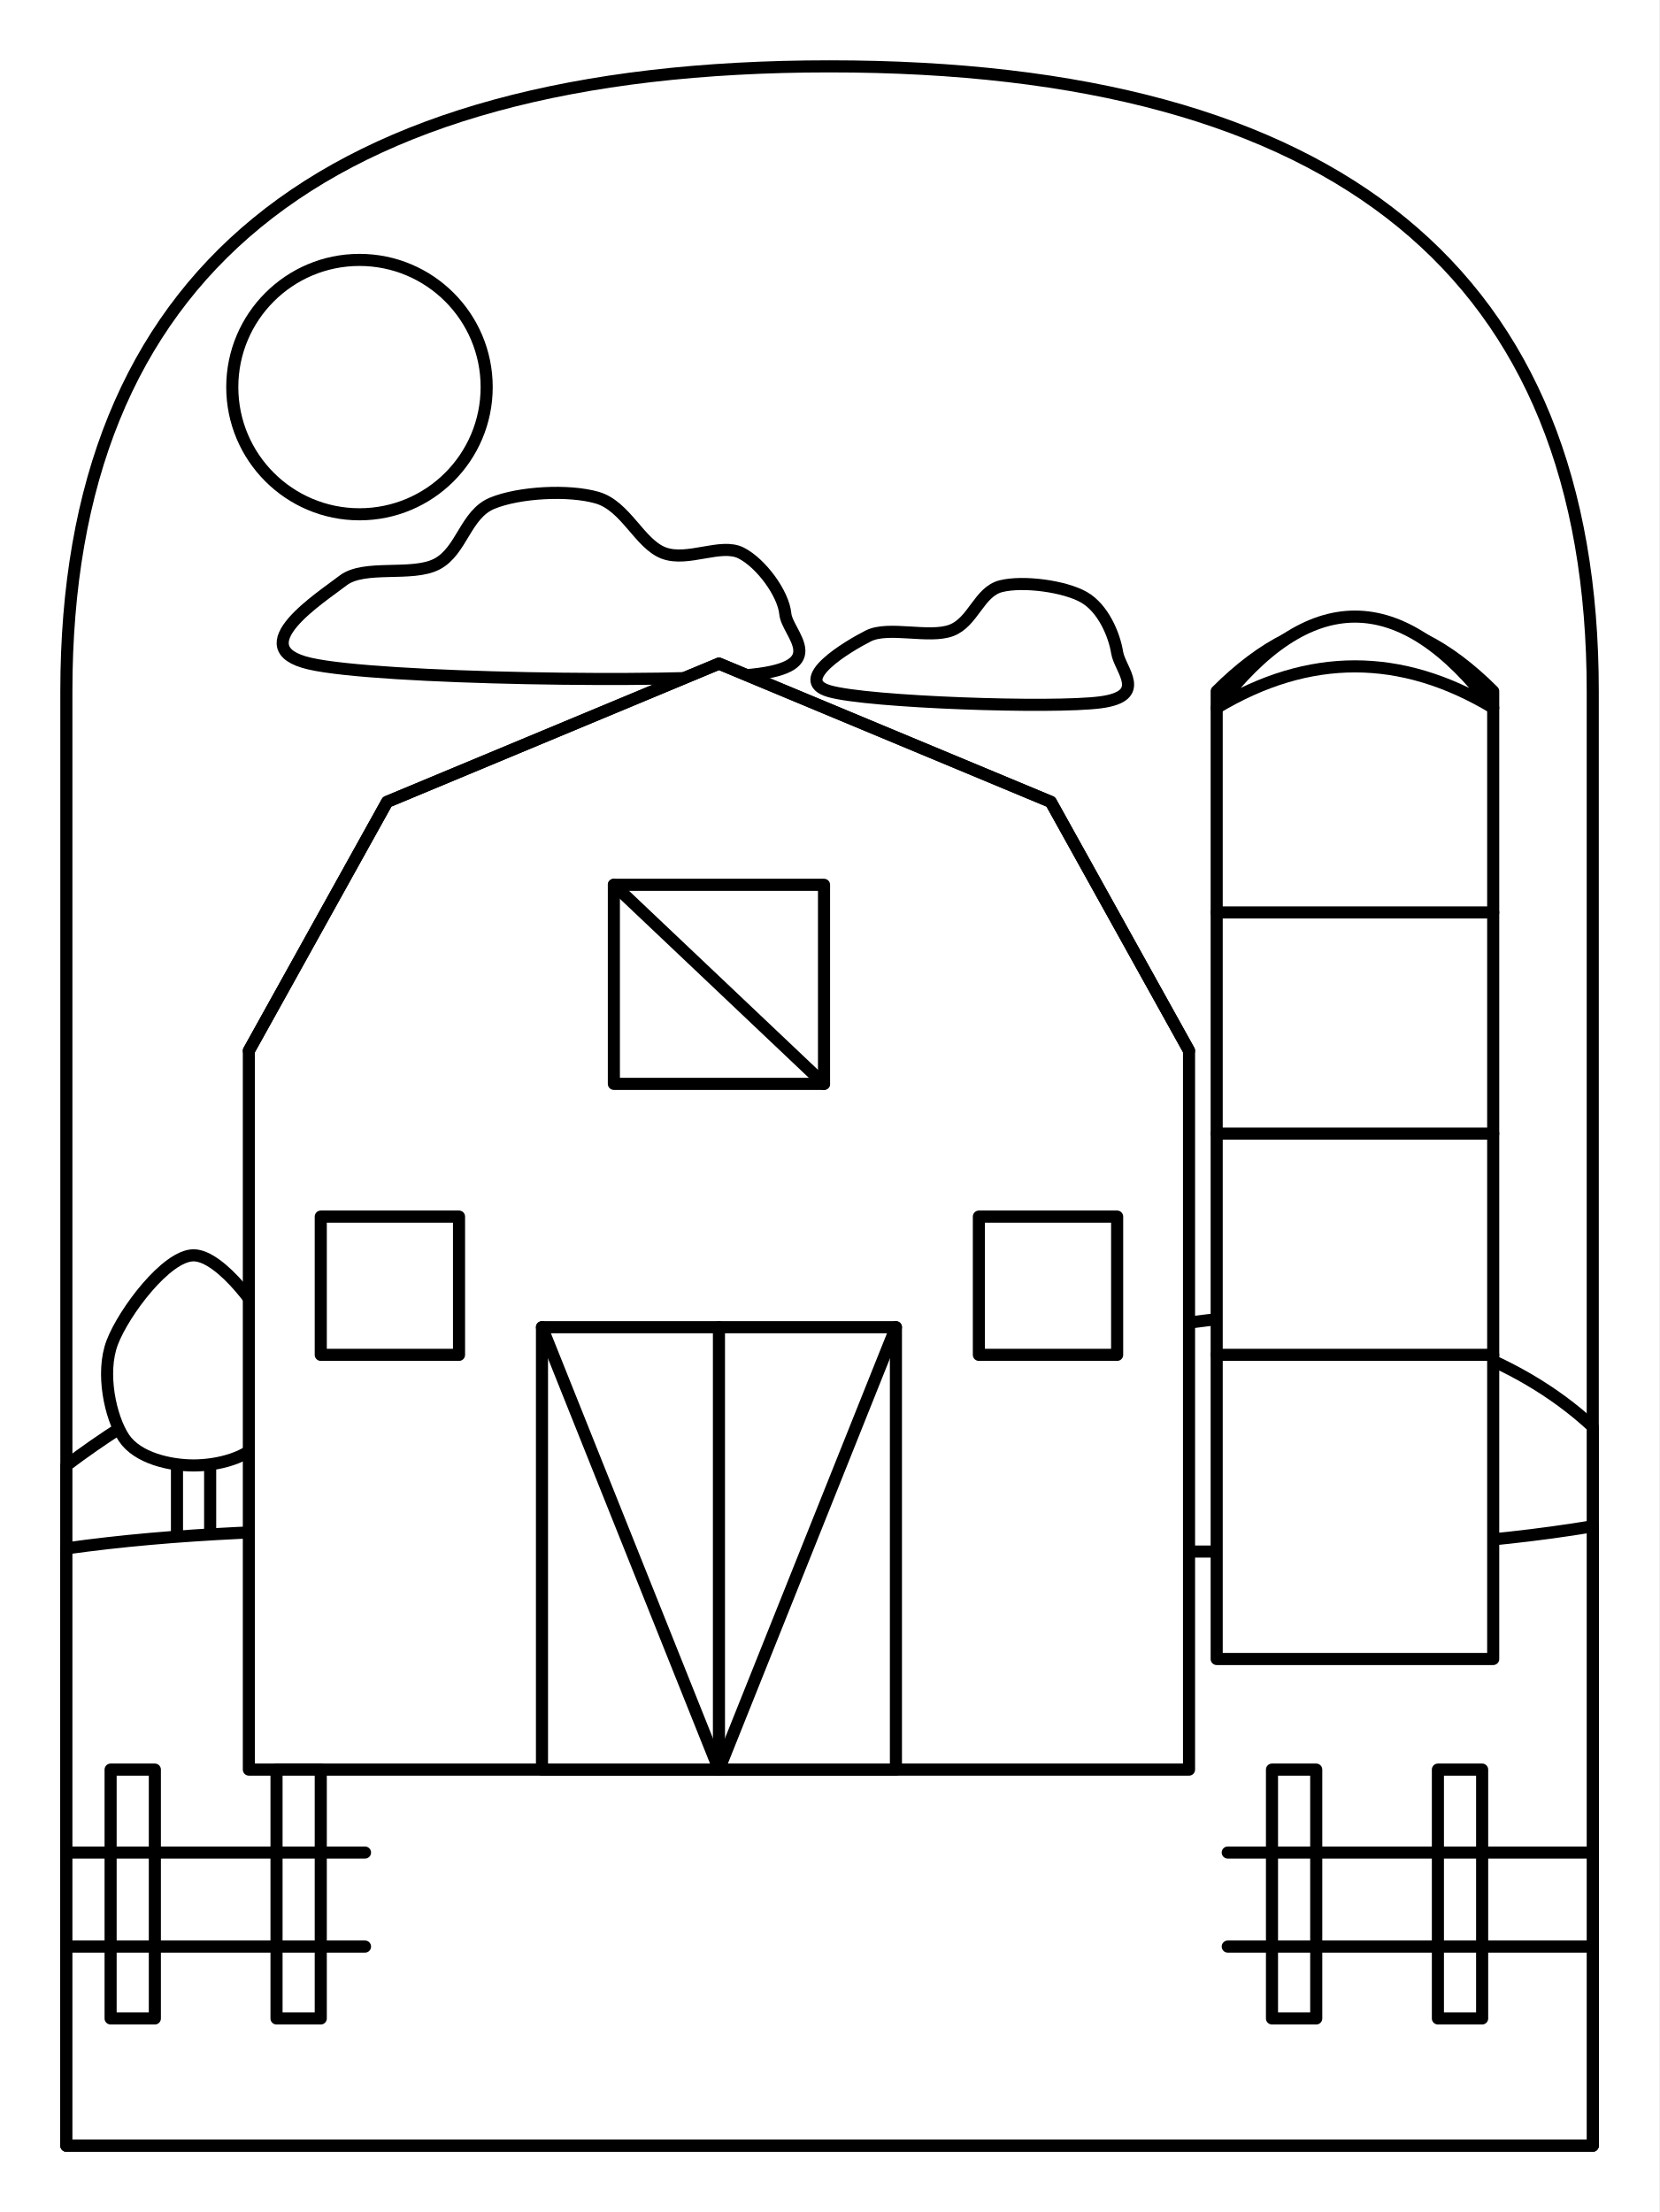
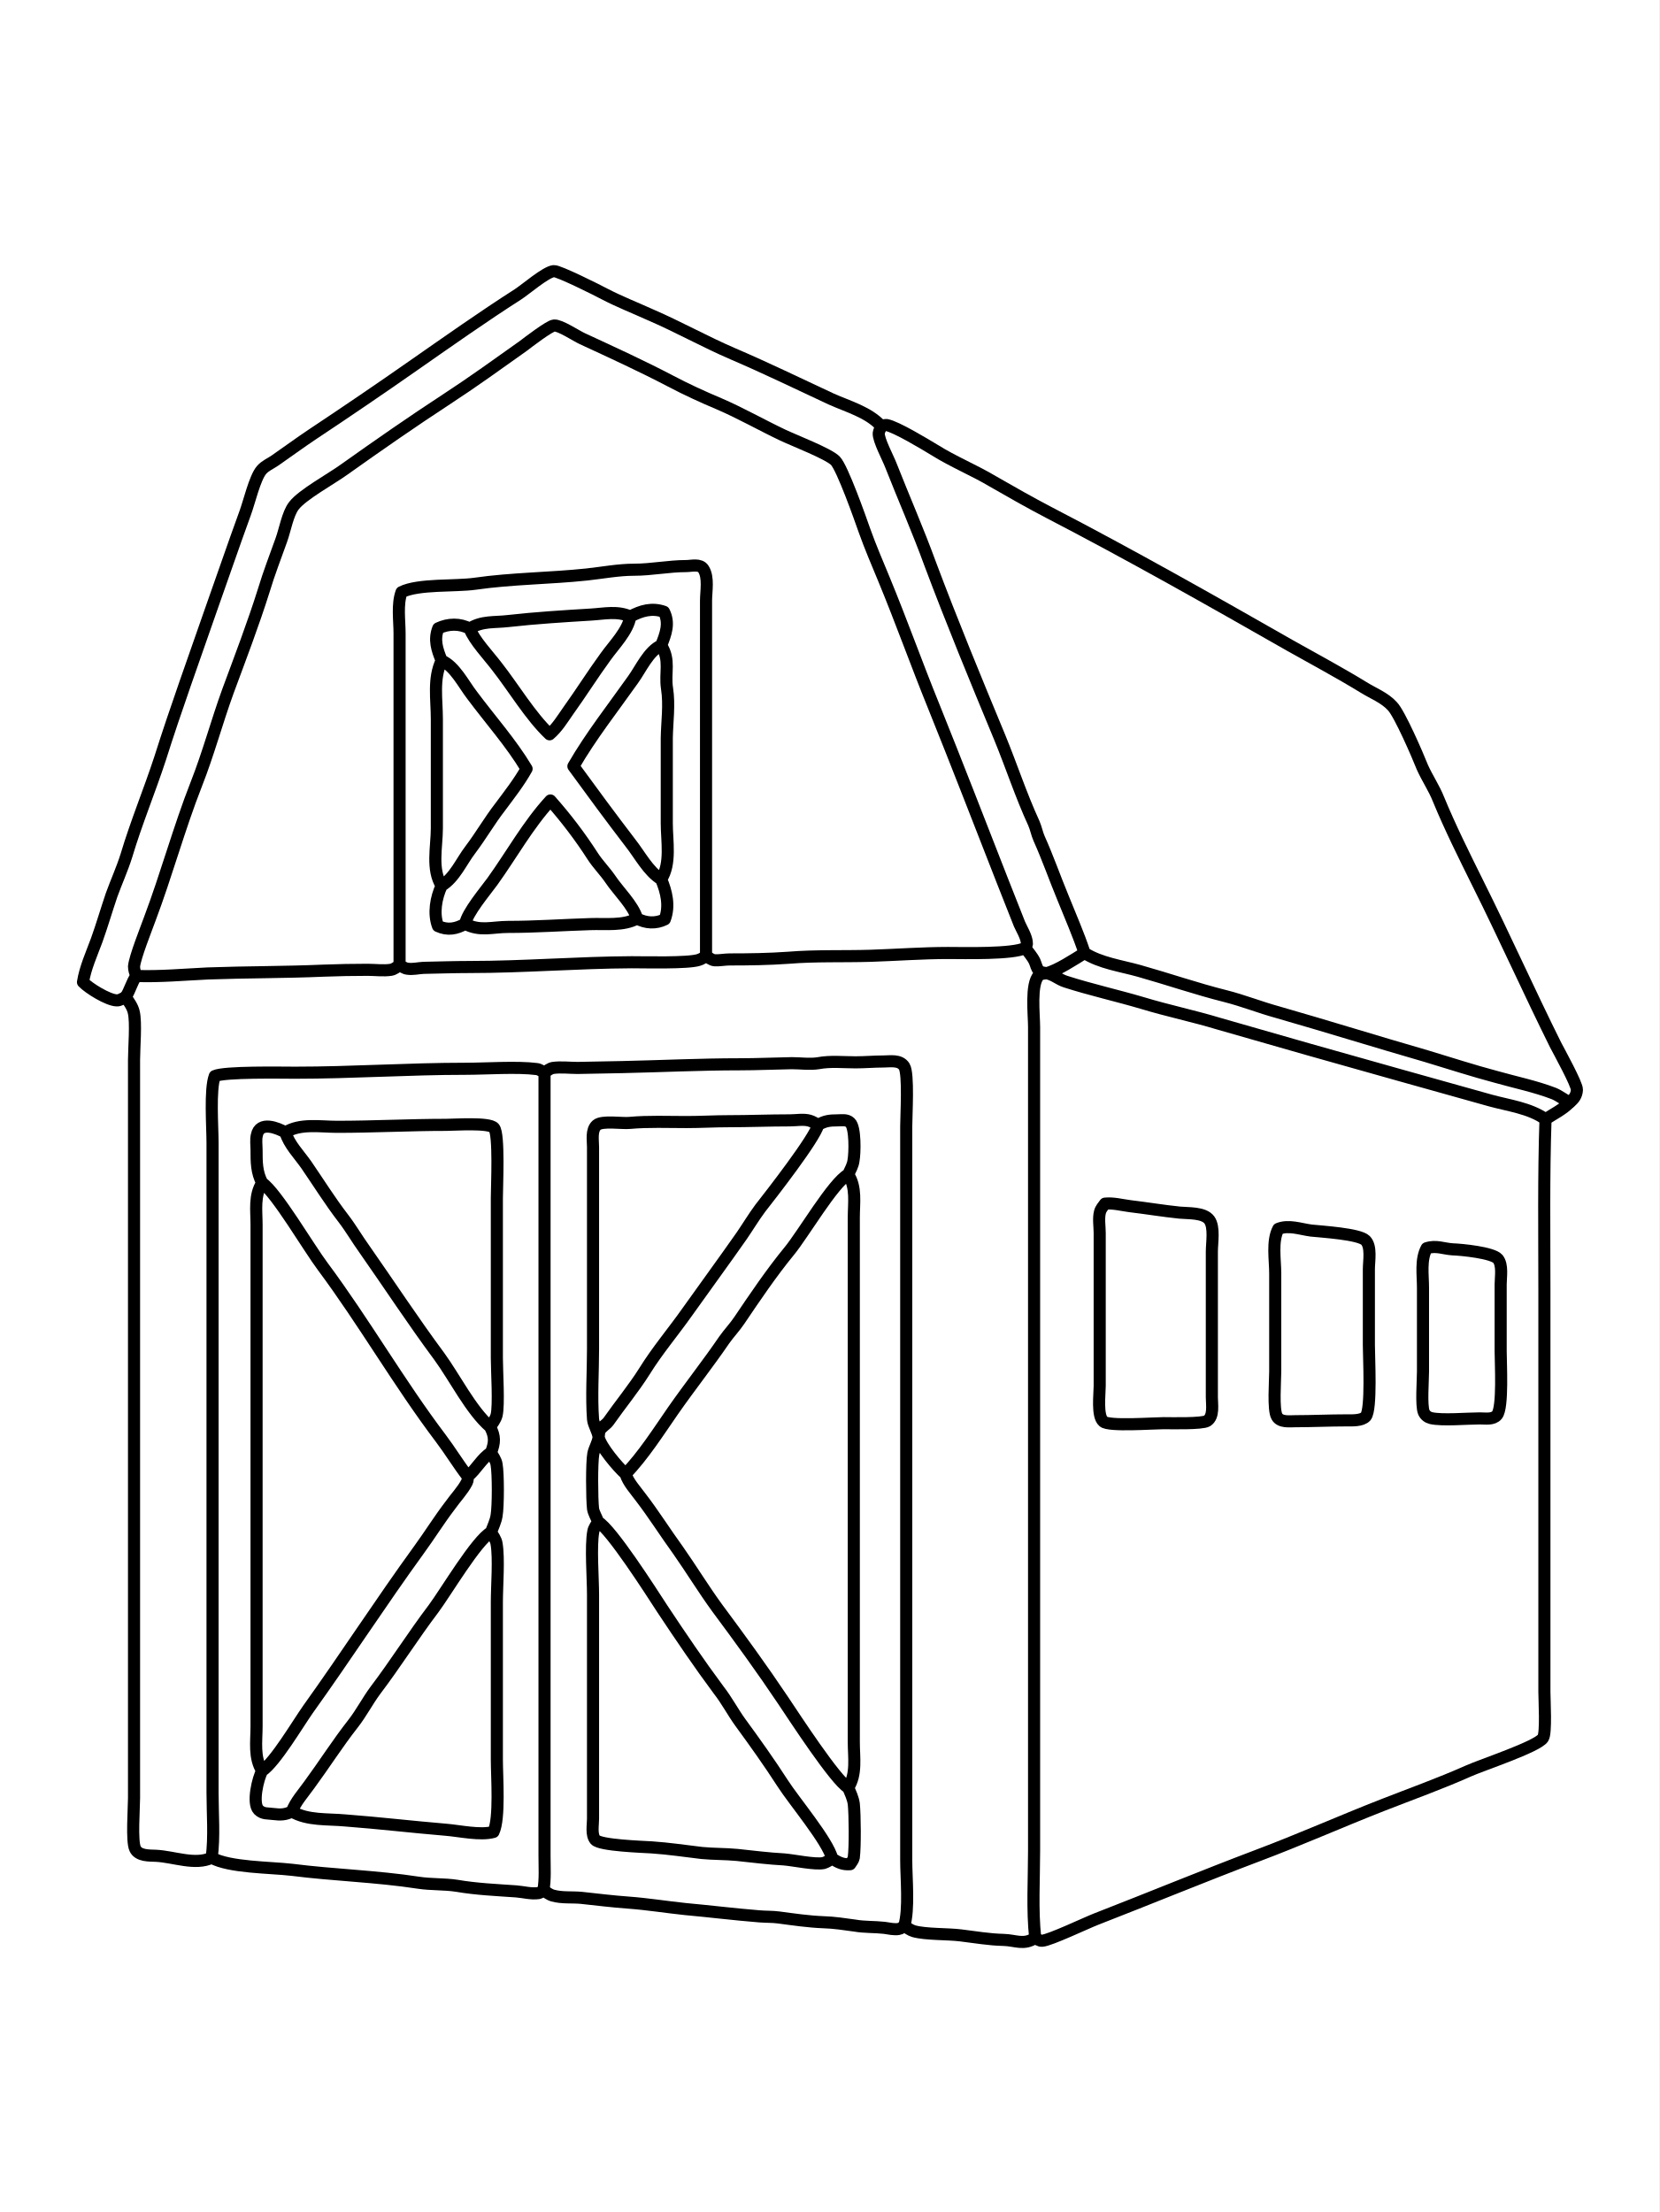
<svg xmlns="http://www.w3.org/2000/svg" version="1.1" viewBox="0 0 600 800" width="5.715in" height="7.62in" role="img" aria-label="The Red Barn, a picture to color">
  <rect width="600" height="800" fill="#fff" />
-   <g transform="translate(0 0) scale(1)" fill="#fff" data-bw="white" stroke="#000" stroke-width="4.374" stroke-linecap="round" stroke-linejoin="round">
-     <path d="M24 776 L24 250 C24 99.3 116 24 300 24 C484 24 576 99.3 576 250 L576 776 Z" />
-     <path d="M176 140 C176 165.4 155.4 186 130 186 C104.6 186 84 165.4 84 140 C84 114.6 104.6 94 130 94 C155.4 94 176 114.6 176 140 Z" />
-     <path d="M112 240 C87.3 234.3 116.3 216 124 210 C131.7 204 149 208.7 158 204 C167 199.3 168.3 186 178 182 C187.7 178 205.7 177 216 180 C226.3 183 231.3 196.7 240 200 C248.7 203.3 260.7 196.3 268 200 C275.3 203.7 283.3 214.7 284 222 C284.7 229.3 300.7 241 272 244 C243.3 247 136.7 245.7 112 240 Z" />
-     <path d="M300 250 C286 246 306.7 233.7 314 230 C321.3 226.3 336 231 344 228 C352 225 354 214 362 212 C370 210 385 212 392 216 C399 220 403 229.7 404 236 C405 242.3 415.3 251.7 398 254 C380.7 256.3 314 254 300 250 Z" />
-     <path d="M24 530 C130 450 250 464 330 520 C410 460 520 464 576 516 L576 776 L24 776 Z" />
-     <path d="M64 524 L76 524 L76 558 L64 558 Z" />
-     <path d="M70 454 C79.8 454 95.2 474.5 99.4 485.5 C103.6 496.5 100.1 512.6 95.2 520 C90.3 527.4 78.4 530 70 530 C61.6 530 49.7 527.4 44.8 520 C39.9 512.6 36.4 496.5 40.6 485.5 C44.8 474.5 60.2 454 70 454 Z" />
-     <path d="M24 560 C180 538 420 578 576 552 L576 776 L24 776 Z" />
-     <path d="M440 600 L440 250 C473.3 216.7 506.7 216.7 540 250 L540 600 Z" />
-     <path d="M440 256 C473.3 212 506.7 212 540 256 C506.7 236 473.3 236 440 256 Z" />
-     <path fill="none" stroke-width="4.374" d="M440 330 L540 330" />
-     <path fill="none" stroke-width="4.374" d="M440 410 L540 410" />
-     <path fill="none" stroke-width="4.374" d="M440 490 L540 490" />
-     <path d="M90 640 L90 380 L140 290 L260 240 L380 290 L430 380 L430 640 Z" />
-     <path fill="none" stroke-width="4.374" d="M90 380 L140 290 L260 240 L380 290 L430 380" />
-     <path d="M196 480 L324 480 L324 640 L196 640 Z" />
-     <path fill="none" d="M260 480 L260 640" />
-     <path fill="none" d="M196 480 L260 640" />
-     <path fill="none" d="M324 480 L260 640" />
-     <path d="M222 320 L298 320 L298 392 L222 392 Z" />
-     <path fill="none" stroke-width="4.374" d="M222 320 L298 392" />
-     <path d="M116 440 L166 440 L166 490 L116 490 Z" />
-     <path d="M354 440 L404 440 L404 490 L354 490 Z" />
-     <path d="M40 640 L56 640 L56 730 L40 730 Z" />
-     <path d="M100 640 L116 640 L116 730 L100 730 Z" />
-     <path d="M460 640 L476 640 L476 730 L460 730 Z" />
-     <path d="M520 640 L536 640 L536 730 L520 730 Z" />
-     <path fill="none" d="M24 670 L132 670" />
-     <path fill="none" d="M444 670 L576 670" />
-     <path fill="none" d="M24 704 L132 704" />
-     <path fill="none" d="M444 704 L576 704" />
+   <g transform="translate(-3.547 -5.169) scale(1.014)" fill="#fff" data-bw="white" stroke="#000" stroke-width="4.316" stroke-linecap="round" stroke-linejoin="round">
+     <path fill="none" stroke-width="4.316" d="M317.8 157.1 C317.5 157.9 317 158.8 316.9 159.6 C316.7 161.9 320.3 168.6 321.2 171 C325.8 182.7 330.9 194.3 335.2 206.1 C343 226.9 351.5 247.5 360 268 C364.2 278.2 367.6 288.7 372.2 298.7 C373 300.5 373.3 302.4 374.1 304.2 C377.2 311.1 379.7 318.3 382.6 325.3 C385.2 331.8 388.1 338.3 390.3 345 M228.3 225 C232.2 222.9 236 221.8 240.3 223.3 C242.4 227.4 240.9 231.3 239.3 235.3 M228.3 225 C227.5 230.1 222.5 235.1 219.5 239.3 C214.9 245.6 210.7 252.3 206.1 258.7 C204 261.7 202.2 264.7 199.5 267 C192.7 260.6 186.6 250.3 180.7 242.8 C177.9 239.1 172.5 233.4 171 229.3 M228.3 225 C223.7 222.9 219.2 224 214.2 224.3 C204.4 224.9 194.6 225.5 184.8 226.6 C179.8 227.2 175.4 226.5 171 229.3 M171 229.3 C167.5 227.4 163.4 227.5 159.8 229.2 C158.2 233.3 159.4 236.8 161 240.7 M239.3 235.3 C242.7 240.6 240.5 245 241.4 250.7 C242.3 256.5 241.4 262.6 241.3 268.3 L241.3 298.7 C241.3 305.1 242.9 313.2 239.3 318.7 M239.3 235.3 C234.8 237.3 232.1 243.6 229.2 247.6 C222.2 257.5 214.1 267.8 208 278.4 C214.7 287.6 221.4 296.7 228.3 305.7 C231.7 310 234.7 315.9 239.3 318.7 M161 240.7 C165.7 242.7 168.8 249.1 171.9 253.1 C178.3 261.7 185.8 270.1 191.3 279.3 C188.7 284 185.1 288.6 181.9 292.9 C178.1 297.8 175 303.2 171.3 308.1 C168 312.4 165.7 318.1 161 321 M161 240.7 C157.9 247.2 159.3 254.5 159.3 261.6 L159.3 300.5 C159.3 307.1 157.3 315.2 161 321 M239.3 318.7 C241.2 323.2 242.4 328.2 240.6 333 C237.4 334.6 233.8 334.4 230.7 332.7 M161 321 C159 325.3 158 330.9 159.7 335.4 C163.2 337 166.2 336.4 169.4 334.6 M230.7 332.7 C225.8 335.4 219.4 334.5 214 334.7 C204.2 335 194.5 335.7 184.7 335.7 C179.1 335.7 174.7 337.4 169.4 334.6 M369.2 343.2 C369.5 342.4 369.9 342 369.7 341.1 C369.4 338.9 368 336.7 367.1 334.7 L360.9 319 C352.8 298.3 344.8 277.6 336.5 257 C330.4 242 325 226.8 318.8 211.8 C316.4 206 313.9 200.2 311.8 194.3 C310.3 190 303.9 171.9 301.4 169.4 C298.9 166.9 286.7 162.2 282.7 160.3 C275.1 156.7 267.6 152.4 259.9 149.1 C254.2 146.7 248.3 144 242.8 141.1 C232.5 135.7 221.8 130.8 211.2 125.9 C209 124.9 203.2 121 201.1 121.2 C199.5 121.3 191.8 127.2 190.1 128.5 C181.1 134.9 172.1 141.4 162.9 147.4 C150.5 155.5 138.3 164 126.2 172.6 C121.8 175.8 111.2 181.6 108.3 185.5 C106.1 188.3 105.1 194.3 103.8 197.8 C101.7 203.7 99.4 209.6 97.6 215.6 C93.8 227.7 89.2 239.7 84.8 251.6 C80.8 262.6 77.8 273.9 73.5 284.8 C67.3 300.6 62.9 317 56.9 332.9 C55.6 336.5 51.6 346.5 51.3 349.8 C51.3 351.1 51.7 352 52.1 353.2 M369.2 343.2 C370.3 344.8 371.7 346.3 372.5 348 C373 349.1 373.2 350.5 374.1 351.4 C374.7 352 375.9 352 376.7 352.2 M369.2 343.2 C364.8 345.5 347.4 345 341.6 345 C332.4 345 323.2 345.7 314 346 C304.3 346.3 294.4 345.9 284.7 346.7 C277.7 347.2 270.7 347.3 263.7 347.3 C262 347.3 260.1 347.7 258.4 347.6 C257.2 347.5 256.2 346.6 255.3 346 M390.3 345 C395.9 348.6 403.4 349.6 409.8 351.4 C420.1 354.3 430.2 357.8 440.6 360.4 C446.9 362 452.9 364.4 459.1 366.1 C476.9 371.2 494.5 376.7 512.2 381.8 C520.5 384.3 528.8 387 537.1 389.2 C543.8 391.1 551.1 392.6 557.6 395.1 C559.6 395.9 561.4 397.4 563.3 398.3 M390.3 345 C386.9 347.1 380.4 351.4 376.7 352.2 M255.3 346 L255.3 246 L255.3 219.4 C255.3 216 256.3 211.1 254.4 208.1 C253.2 206.1 250.1 207 248.2 207 C242 207 235.9 208.3 229.6 208.3 C224.1 208.3 218.3 209.4 212.8 210 C199.6 211.4 186.1 211.4 172.9 213.3 C165.9 214.3 152.7 213.3 146.7 216.3 C145.1 220.7 146 226.4 146 231 L146 257.3 L146 349.3 M255.3 346 C254.5 346.6 253.7 347.2 252.6 347.5 C248.8 348.7 233.7 348.3 228.8 348.3 C209.5 348.4 190.3 350 171 350 C165.5 350 160 350.2 154.5 350.3 C152.6 350.4 150.7 350.9 148.8 350.6 C147.8 350.5 146.9 349.8 146 349.3 M146 349.3 C145 350 144.1 350.8 142.9 351 C140.3 351.4 137.3 351 134.6 351 C129.4 351 124.1 351.1 118.9 351.3 C105.1 351.9 91.3 351.8 77.6 352.3 C69.2 352.7 60.5 353.5 52.1 353.2 M376.7 352.2 C375.9 352.4 374.6 352.3 374 353 C371 356.1 372.3 367 372.3 371.4 L372.3 432.6 L372.3 607.3 L372.3 665.2 C372.3 675.5 371.6 686.1 372.7 696.3 M376.7 352.2 C379.4 352.7 381 354.4 383.5 355.2 C392.5 358.1 402 360.2 411.1 362.9 C420 365.6 429.2 367.5 438.1 370.2 C459.6 376.4 481 382.5 502.5 388.5 L535 397.6 C541.5 399.4 549.1 400.3 554.7 404.3 M52.1 353.2 C50.4 355.6 49.9 358.3 48.3 360.7 M197.7 387.7 C198.6 387 199.6 386.2 200.7 386 C203.5 385.6 206.7 386 209.5 386 L225.2 385.7 C239.2 385.4 253.3 384.7 267.3 384.7 C273.5 384.7 279.7 384.4 285.9 384.3 C289 384.3 292.4 384.8 295.4 384.3 C299.7 383.5 304.3 384 308.6 384 C312 384 315.2 383.7 318.5 383.7 C321 383.7 324.4 383 326 385.5 C327.6 388.1 326.7 402.9 326.7 406.9 L326.7 461.9 L326.7 620.6 L326.7 668.5 C326.7 675.1 327.8 686.1 326 692 M197.7 387.7 L197.7 583.4 L197.7 646.7 L197.7 667 C197.7 671.1 198 675.3 197.3 679.3 M197.7 387.7 C196.8 387.2 195.9 386.5 194.9 386.4 C188 385.5 176.8 386.3 169.5 386.3 C149.2 386.3 129 387.7 108.8 387.7 C103.6 387.7 83.6 387.3 80.1 388.9 C78.3 393.6 79.3 407 79.3 412.8 L79.3 465.7 L79.3 599.9 L79.3 644.5 C79.3 652.1 80 660.1 79 667.7 M295.3 406.3 C297.7 404.9 299.4 404.7 302.1 404.7 C303.6 404.7 305.5 404.3 306.7 405.5 C308.6 407.2 308.4 416.4 307.9 419 C307.7 420.8 306.7 422.4 306 424 M295.3 406.3 C294.1 411.1 278.6 431 274.6 436.1 C272.3 439.2 270.2 442.7 268 445.9 C261.7 454.9 255.1 463.9 248.7 472.9 C243.7 480 238 486.7 233.4 494.1 C229.5 500.3 224.7 506.1 220.5 512.1 C219.6 513.3 218.1 514 217.4 515.3 C217.1 516 217.1 516.9 217 517.7 M295.3 406.3 C294.3 405.8 293.3 405.1 292.2 404.8 C290.1 404.2 287.4 404.7 285.2 404.7 C277.8 404.7 270.6 405 263.2 405 C258.3 405 253.4 405.3 248.4 405.3 C241.6 405.3 234.8 405 228.1 405.6 C225.4 405.9 218.2 404.7 216.3 406.4 C214.3 408.2 215 411.8 215 414.2 L215 434.2 L215 486.3 C215 494.5 214.4 503.1 215 511.3 C215.2 513.4 216.7 515.4 217 517.7 M105.3 409 C110.5 405.7 117.7 407 123.7 407 C136.7 407 149.6 406.3 162.6 406.3 C165.7 406.3 178 405.4 179.7 407.4 C181.6 409.6 180.7 428.3 180.7 432.4 L180.7 489.5 C180.7 494.1 181.5 506.3 180.6 509.9 C180.2 511.4 179.1 512.8 178.3 514 M105.3 409 C106.6 413.3 110.1 416.8 112.7 420.5 C117.1 426.9 121.2 433.5 125.9 439.6 C128.6 443.1 130.9 447.1 133.5 450.7 C142.4 463.4 150.9 476.4 160.1 488.8 C165.6 496.3 171.5 508.2 178.3 514 M105.3 409 C102.5 407.4 96.1 404.8 95.1 410 C94.7 411.6 95 413.6 95 415.3 C95 419.6 95 423.2 97 427 M306 424 C309 428.6 308 434.1 308 439.4 L308 471.1 L308 592.3 L308 626.4 C308 631.9 309.1 637.9 306 642.7 M306 424 C300.7 426.8 289.8 445.5 285 451.3 C278.6 459.1 272.8 467.7 267.2 476 C265.6 478.4 263.5 480.6 261.8 483 C256 491.5 249.5 499.7 243.5 508.3 C238.5 515.5 232.7 524.6 226.6 530.8 M97 427 C102 430.3 113.9 450.6 118.6 456.8 C133.4 476.7 145.8 498.4 160.7 518.1 C164.1 522.6 166.9 527.3 170.3 531.7 M97 427 C94.1 431.5 95 436.8 95 442 L95 472 L95 588.3 L95 620.8 C95 626.2 94 632 97 636.7 M459.4 443.4 C463.1 441.9 467.3 443.5 471.1 444 C474.9 444.4 488.2 445.2 490.5 447.5 C492.7 449.7 491.7 454.9 491.7 457.8 L491.7 484.9 C491.7 489.3 492.7 507.7 490.6 510.3 C489.2 511.9 485.6 511.7 483.7 511.7 C477.6 511.7 471.5 512 465.5 512 C463.4 512 460.1 512.5 458.9 510.3 C457.5 507.9 458.3 497.6 458.3 494.3 L458.3 459.3 C458.3 454.4 457.1 447.8 459.4 443.4 Z M512.3 450.3 C515.7 449.2 518.3 450.5 521.6 450.7 C524.8 450.8 535.8 451.9 537.7 454.1 C539.5 456.3 538.7 460.6 538.7 463.2 L538.7 487 C538.7 491.2 539.6 507.1 537.4 509.8 C536 511.5 533.3 511 531.3 511 C526.8 511 517.9 511.8 513.9 510.9 C512.7 510.6 511.8 509.9 511.3 508.8 C510.3 506.4 511 497.4 511 494.3 L511 464.4 C511 459.8 510.1 454.4 512.3 450.3 Z M178.3 514 C180.1 517.5 180 519.6 178.6 523.2 M217 517.7 C217.7 521.1 223.8 528.3 226.6 530.8 M217 517.7 C216.7 519.9 215.5 521.6 215.1 523.6 C214.5 526.8 214.6 539.8 215 543.2 C215.2 544.7 216.3 546.4 216.8 547.9 M178.6 523.2 C179.3 524.5 180.4 525.9 180.6 527.4 C181.2 530.6 181.2 542.4 180.6 545.7 C180.3 547.7 179.3 549.7 178.6 551.6 M178.6 523.2 C175.3 525.2 173.4 529.2 170.3 531.7 M226.6 530.8 C227.6 533.9 230 536.4 231.9 539 C236.6 545.1 240.8 551.8 245.3 558 C250 564.7 254.4 571.9 259.2 578.5 C267.3 589.4 275.3 600.4 282.8 611.6 C286.7 617.4 301.5 640.2 306 642.7 M170.3 531.7 C170.3 532.4 170.4 533 170 533.8 C168.5 536.7 165.9 539.4 164 542.1 C160.1 547.2 156.7 552.7 152.9 557.9 C139.4 576.5 126.8 596 113.4 614.7 C109.6 620.1 101.7 633.5 97 636.7 M216.8 547.9 C221.5 550.5 235.8 572.9 239.7 578.9 C246.2 588.7 252.9 598.6 259.9 608 C262.7 611.6 264.9 615.8 267.5 619.4 C272.7 626.5 277.9 633.8 282.6 641.1 C286.7 647.5 298.8 661.8 300.3 668 M216.8 547.9 C216.2 549 215.3 550.1 215.1 551.3 C214.1 556.5 215 568 215 573.8 L215 635 L215 653.8 C215 656 214.3 659.5 215.8 661.3 C217.5 663.3 232.6 663.8 235.9 664 C241.9 664.4 247.9 665.3 253.8 666 C258 666.4 262.2 666.3 266.4 666.7 C272 667.3 277.6 668 283.2 668.3 C286.7 668.6 294.2 670.2 297.2 669.6 C298.3 669.3 299.4 668.5 300.3 668 M178.6 551.6 C179.3 552.8 180.4 554.2 180.6 555.7 C181.5 560.9 180.7 570.8 180.7 576.5 L180.7 632.7 C180.7 638.8 181.8 653.7 179.5 658.5 C174.8 659.8 167.4 658.1 162.4 657.7 C150.4 656.7 138.6 655.3 126.7 654.4 C120.3 653.8 113.2 654.5 107.6 651.2 M178.6 551.6 C173.4 554.5 162.5 573 158.1 578.9 C150.9 588.4 144.5 598.6 137.3 608.1 C134.5 611.9 132.3 616.2 129.4 619.9 C123.9 626.9 119.1 634.5 113.8 641.7 C111.6 644.8 108.9 647.7 107.6 651.2 M97 636.7 C95.5 639.3 93.4 648.2 95.7 650.6 C97.3 652.2 99 651.8 101 652.1 C103.5 652.4 105.3 652.4 107.6 651.2 M306 642.7 C306.8 644.6 307.7 646.4 308 648.5 C308.4 652.4 308.5 663.8 308 667.6 C307.8 668.6 307.2 669.2 306.7 670 C304.1 670.2 302.5 669.4 300.3 668 M397.6 434.4 C400.6 434.1 403.4 434.9 406.5 435.3 C412.4 436 418.3 437 424.2 437.6 C427.2 437.9 432.8 437.5 434.8 440.2 C436.7 442.8 435.7 448.3 435.7 451.5 L435.7 479.8 L435.7 503.5 C435.7 506 436.5 510.3 434 511.9 C432.2 513 421.1 512.7 418.5 512.7 C414.9 512.7 398.8 513.9 397 512.1 C394.7 510.1 395.7 502.4 395.7 499.4 L395.7 464 L395.7 444.9 C395.7 442.6 395.2 439.6 395.8 437.4 C396.1 436.2 396.9 435.4 397.6 434.4 Z M230.7 332.7 C229.3 327.9 224 322.9 221.2 318.7 C219.3 315.9 216.7 313.3 214.9 310.5 C210.4 303.5 205.3 296.8 199.8 290.6 C191.8 299.3 186 309.9 179.1 319.5 C176.4 323.2 170.2 330.5 169.4 334.6" />
+     <path fill="none" d="M317.8 157.1 C313.3 152.1 305.9 150.1 299.9 147.4 C288.3 142 276.8 136.4 264.9 131.3 C254.9 127 245.3 121.6 235.3 117.3 C230 114.9 224.4 112.7 219.2 110 C216.8 108.7 202.6 101.6 201 101.8 C198.1 102.1 191 108.3 188.2 110.1 C175.7 118.1 163.4 126.8 151.2 135.3 C139.2 143.7 127 152 114.8 160.1 C110.3 163.1 106 166.3 101.5 169.4 C99.9 170.5 98.1 171.2 96.8 172.7 C94.4 175.4 92.3 184.5 90.9 188.2 C86.7 199.7 82.8 211.2 78.7 222.7 C72.6 240.3 66.2 257.9 60.6 275.6 C56.8 287.2 52.1 298.5 48.6 310.2 C47.1 315 45 319.6 43.3 324.3 C41.5 329.6 39.9 335.1 38 340.4 C36.2 345.3 33.9 350.3 33.1 355.4 C35.2 357.6 42 361.8 45.1 361.9 C46.2 362 47.4 361.1 48.3 360.7 M317.8 157.1 C318.5 157 318.9 156.6 319.7 156.7 C323.1 157.3 333.5 163.6 336.8 165.6 C343.5 169.8 350.9 172.8 357.6 176.8 C364.2 180.6 370.9 184.4 377.6 187.9 C406.7 203 435.3 219.2 463.7 235.4 C472.4 240.3 481.2 245 489.7 250.2 C493.2 252.4 497.3 253.9 500.1 257 C502.7 259.7 509.1 274.5 510.8 278.8 C512.5 282.6 515 286.3 516.5 290.1 C520.7 300.3 525.7 310.3 530.6 320.2 C540.1 339.2 548.8 358.7 558.3 377.8 C559.6 380.3 566 391.9 565.9 393.8 C565.8 395.8 564.8 397.1 563.3 398.3 M48.3 360.7 C49.4 362.3 50.8 364.2 51.2 366.1 C52.1 369.8 51.3 378.9 51.3 383.2 L51.3 428.1 L51.3 602.2 L51.3 646.4 C51.3 650 50.4 661.9 51.7 664.5 C52.9 667.1 56.8 666.9 59.1 667 C65.5 667.3 73.1 670.5 79 667.7 M563.3 398.3 C560.9 400.8 557.6 402.4 554.7 404.3 M554.7 404.3 C554 424.6 554.3 445.1 554.3 465.4 L554.3 565.7 L554.3 608.6 C554.3 611.4 555 623.3 553.8 625 C551.8 628.1 531.7 634.7 527.1 636.8 C517 641.3 506.6 645 496.4 649 C481.6 654.8 467 661.3 452.1 666.9 C432.8 674.2 413.7 682.1 394.4 689.6 C390.8 691 378 697.1 375.2 697.3 C374.2 697.4 373.5 696.7 372.7 696.3 M79 667.7 C85.3 671.2 99.8 671.1 107.6 672 C122.5 673.9 137.8 674.3 152.7 676.6 C157.2 677.3 161.9 677 166.4 677.7 C173.4 678.9 180.5 679.2 187.6 679.7 C190.2 679.9 193 680.7 195.6 680.3 C196.4 680.1 196.7 679.7 197.3 679.3 M197.3 679.3 C198.4 680 199.5 680.9 200.7 681.2 C203.9 682.1 207.6 681.7 210.8 682 C216.4 682.6 222 683.3 227.6 683.7 C234.4 684.2 241.2 685.3 247.9 686 C256.7 686.8 265.5 687.9 274.3 688.6 C276.6 688.8 279 688.7 281.2 689 C286.5 689.7 291.9 690.5 297.2 690.7 C300.9 690.8 304.8 691.4 308.4 691.9 C311.8 692.5 315.4 692.3 318.9 692.7 C320.4 692.9 322.5 693.4 324 693.1 C324.8 693 325.4 692.4 326 692 M326 692 C327.1 692.7 328.1 693.5 329.4 693.9 C333.7 695.1 341.5 694.8 346.2 695.4 C351.2 696 356.3 696.9 361.3 697 C365.8 697.1 368.5 699 372.7 696.3" />
  </g>
</svg>
